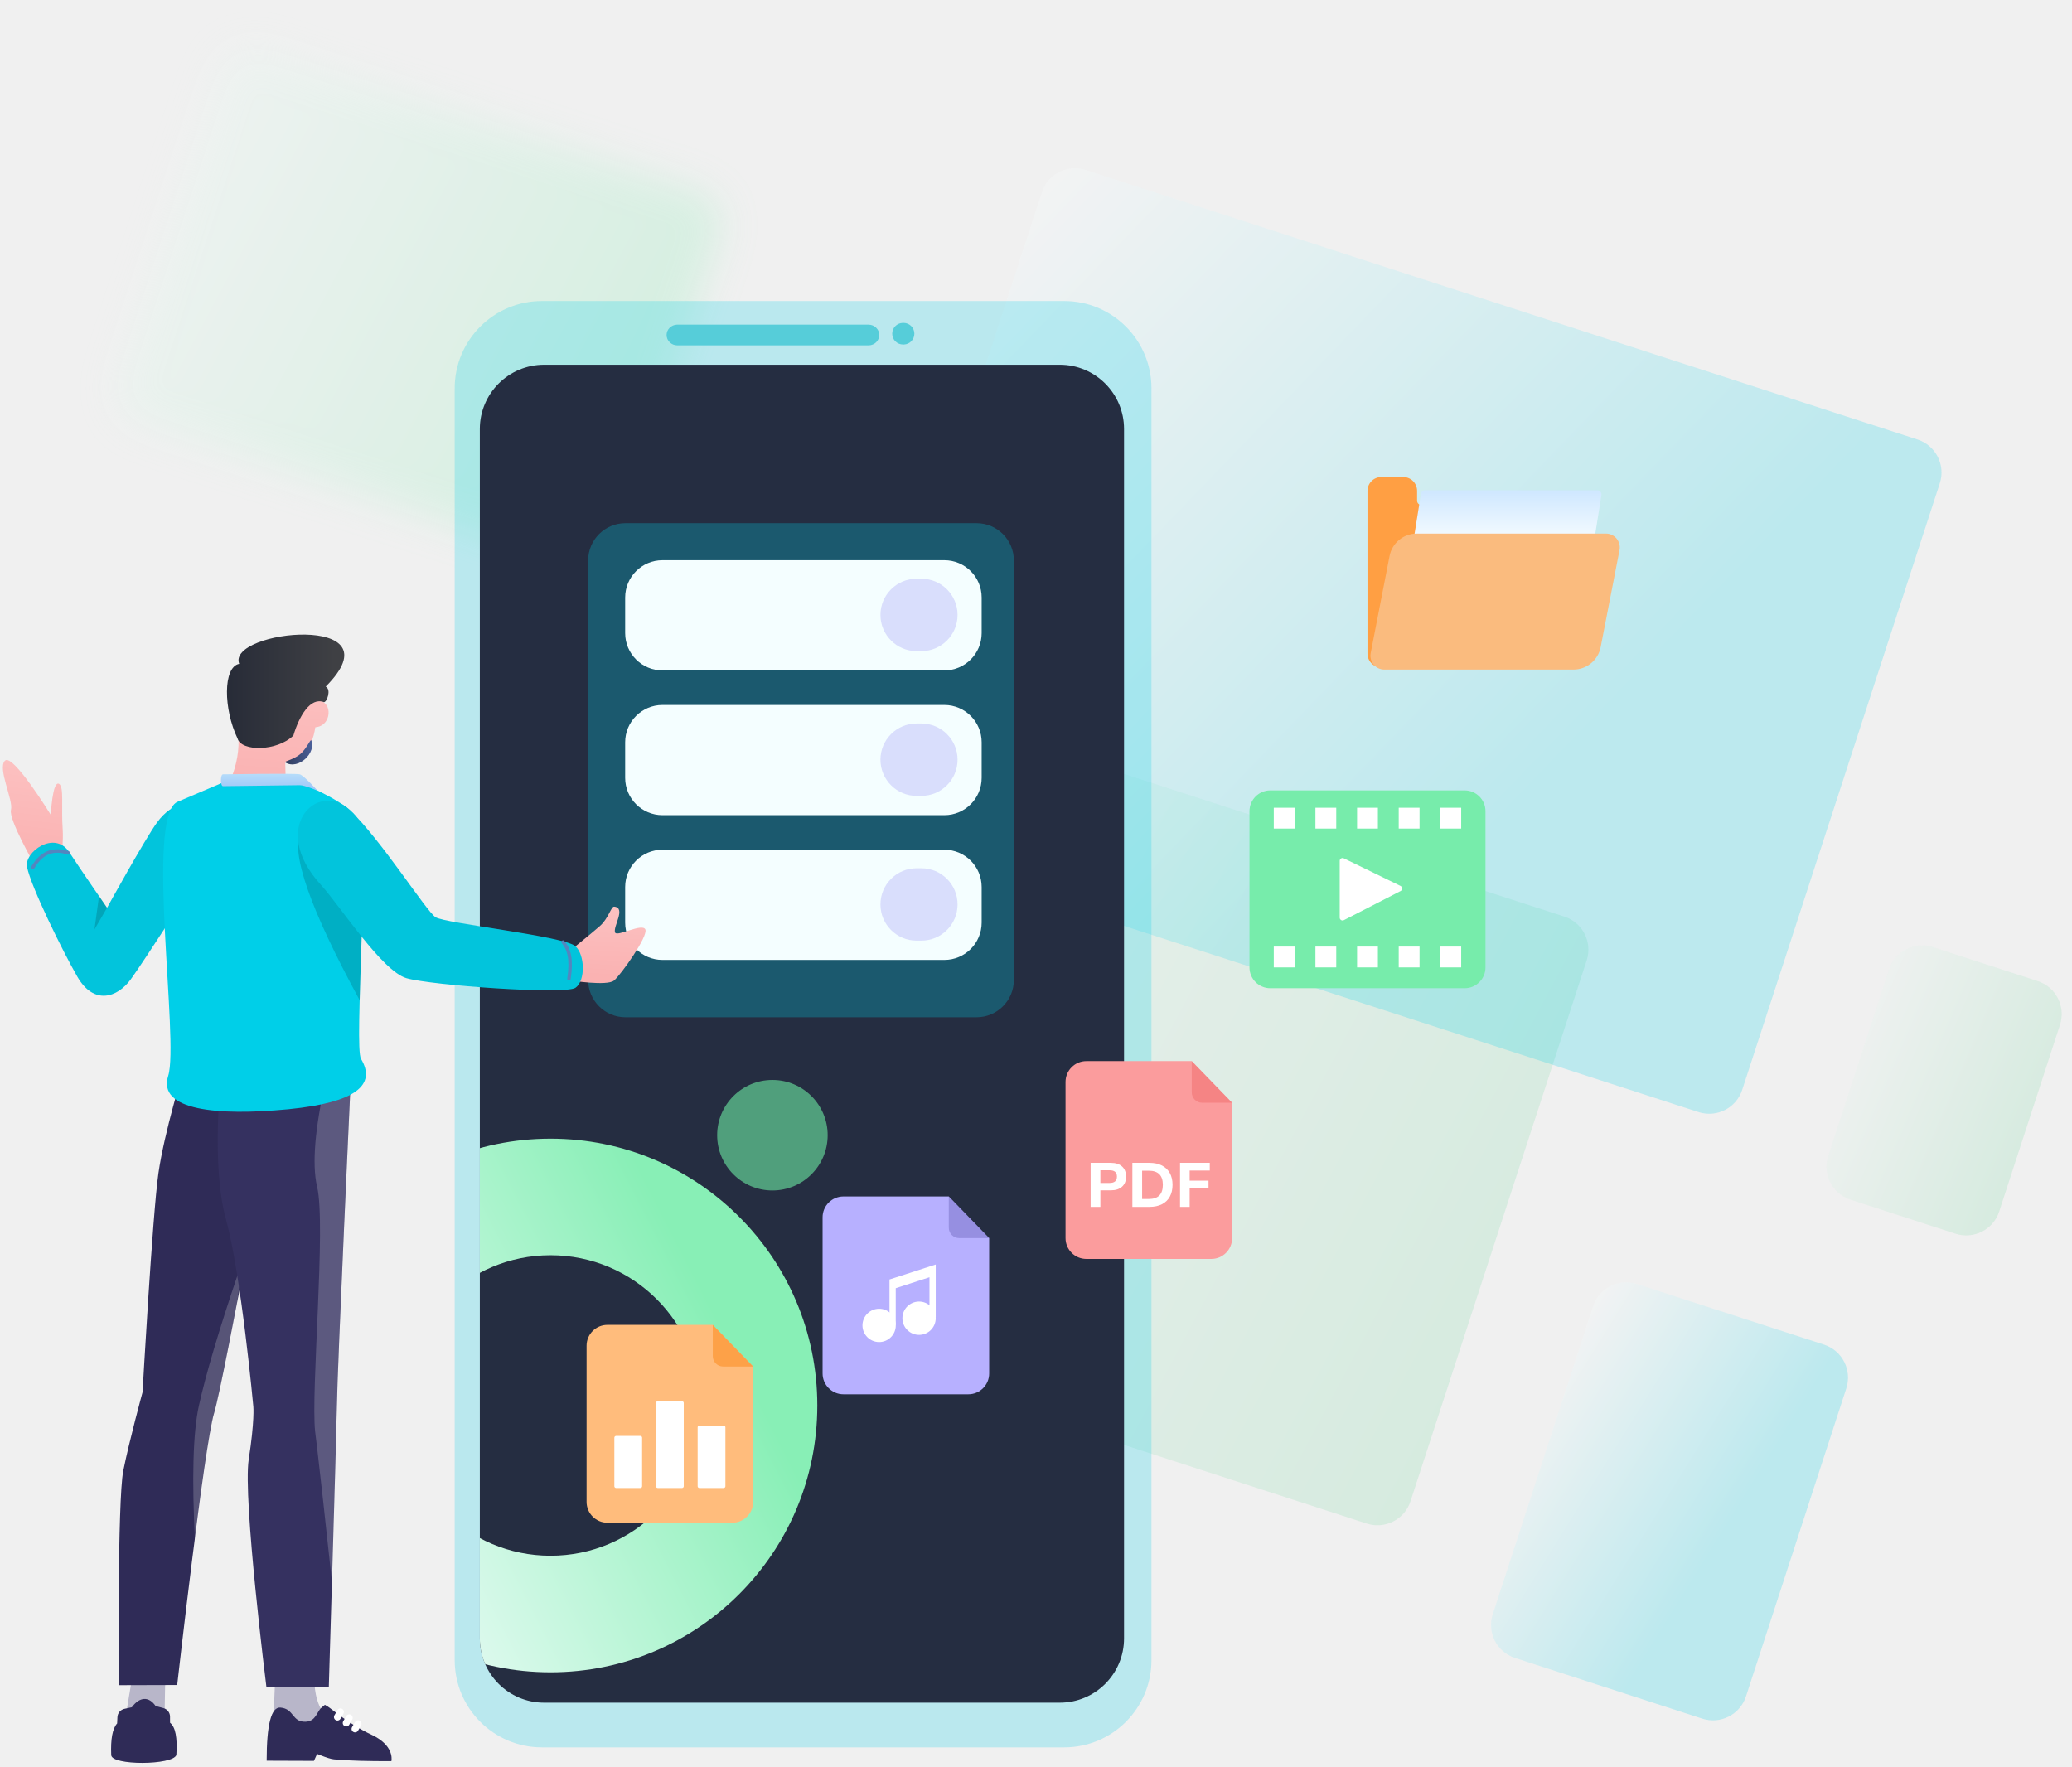
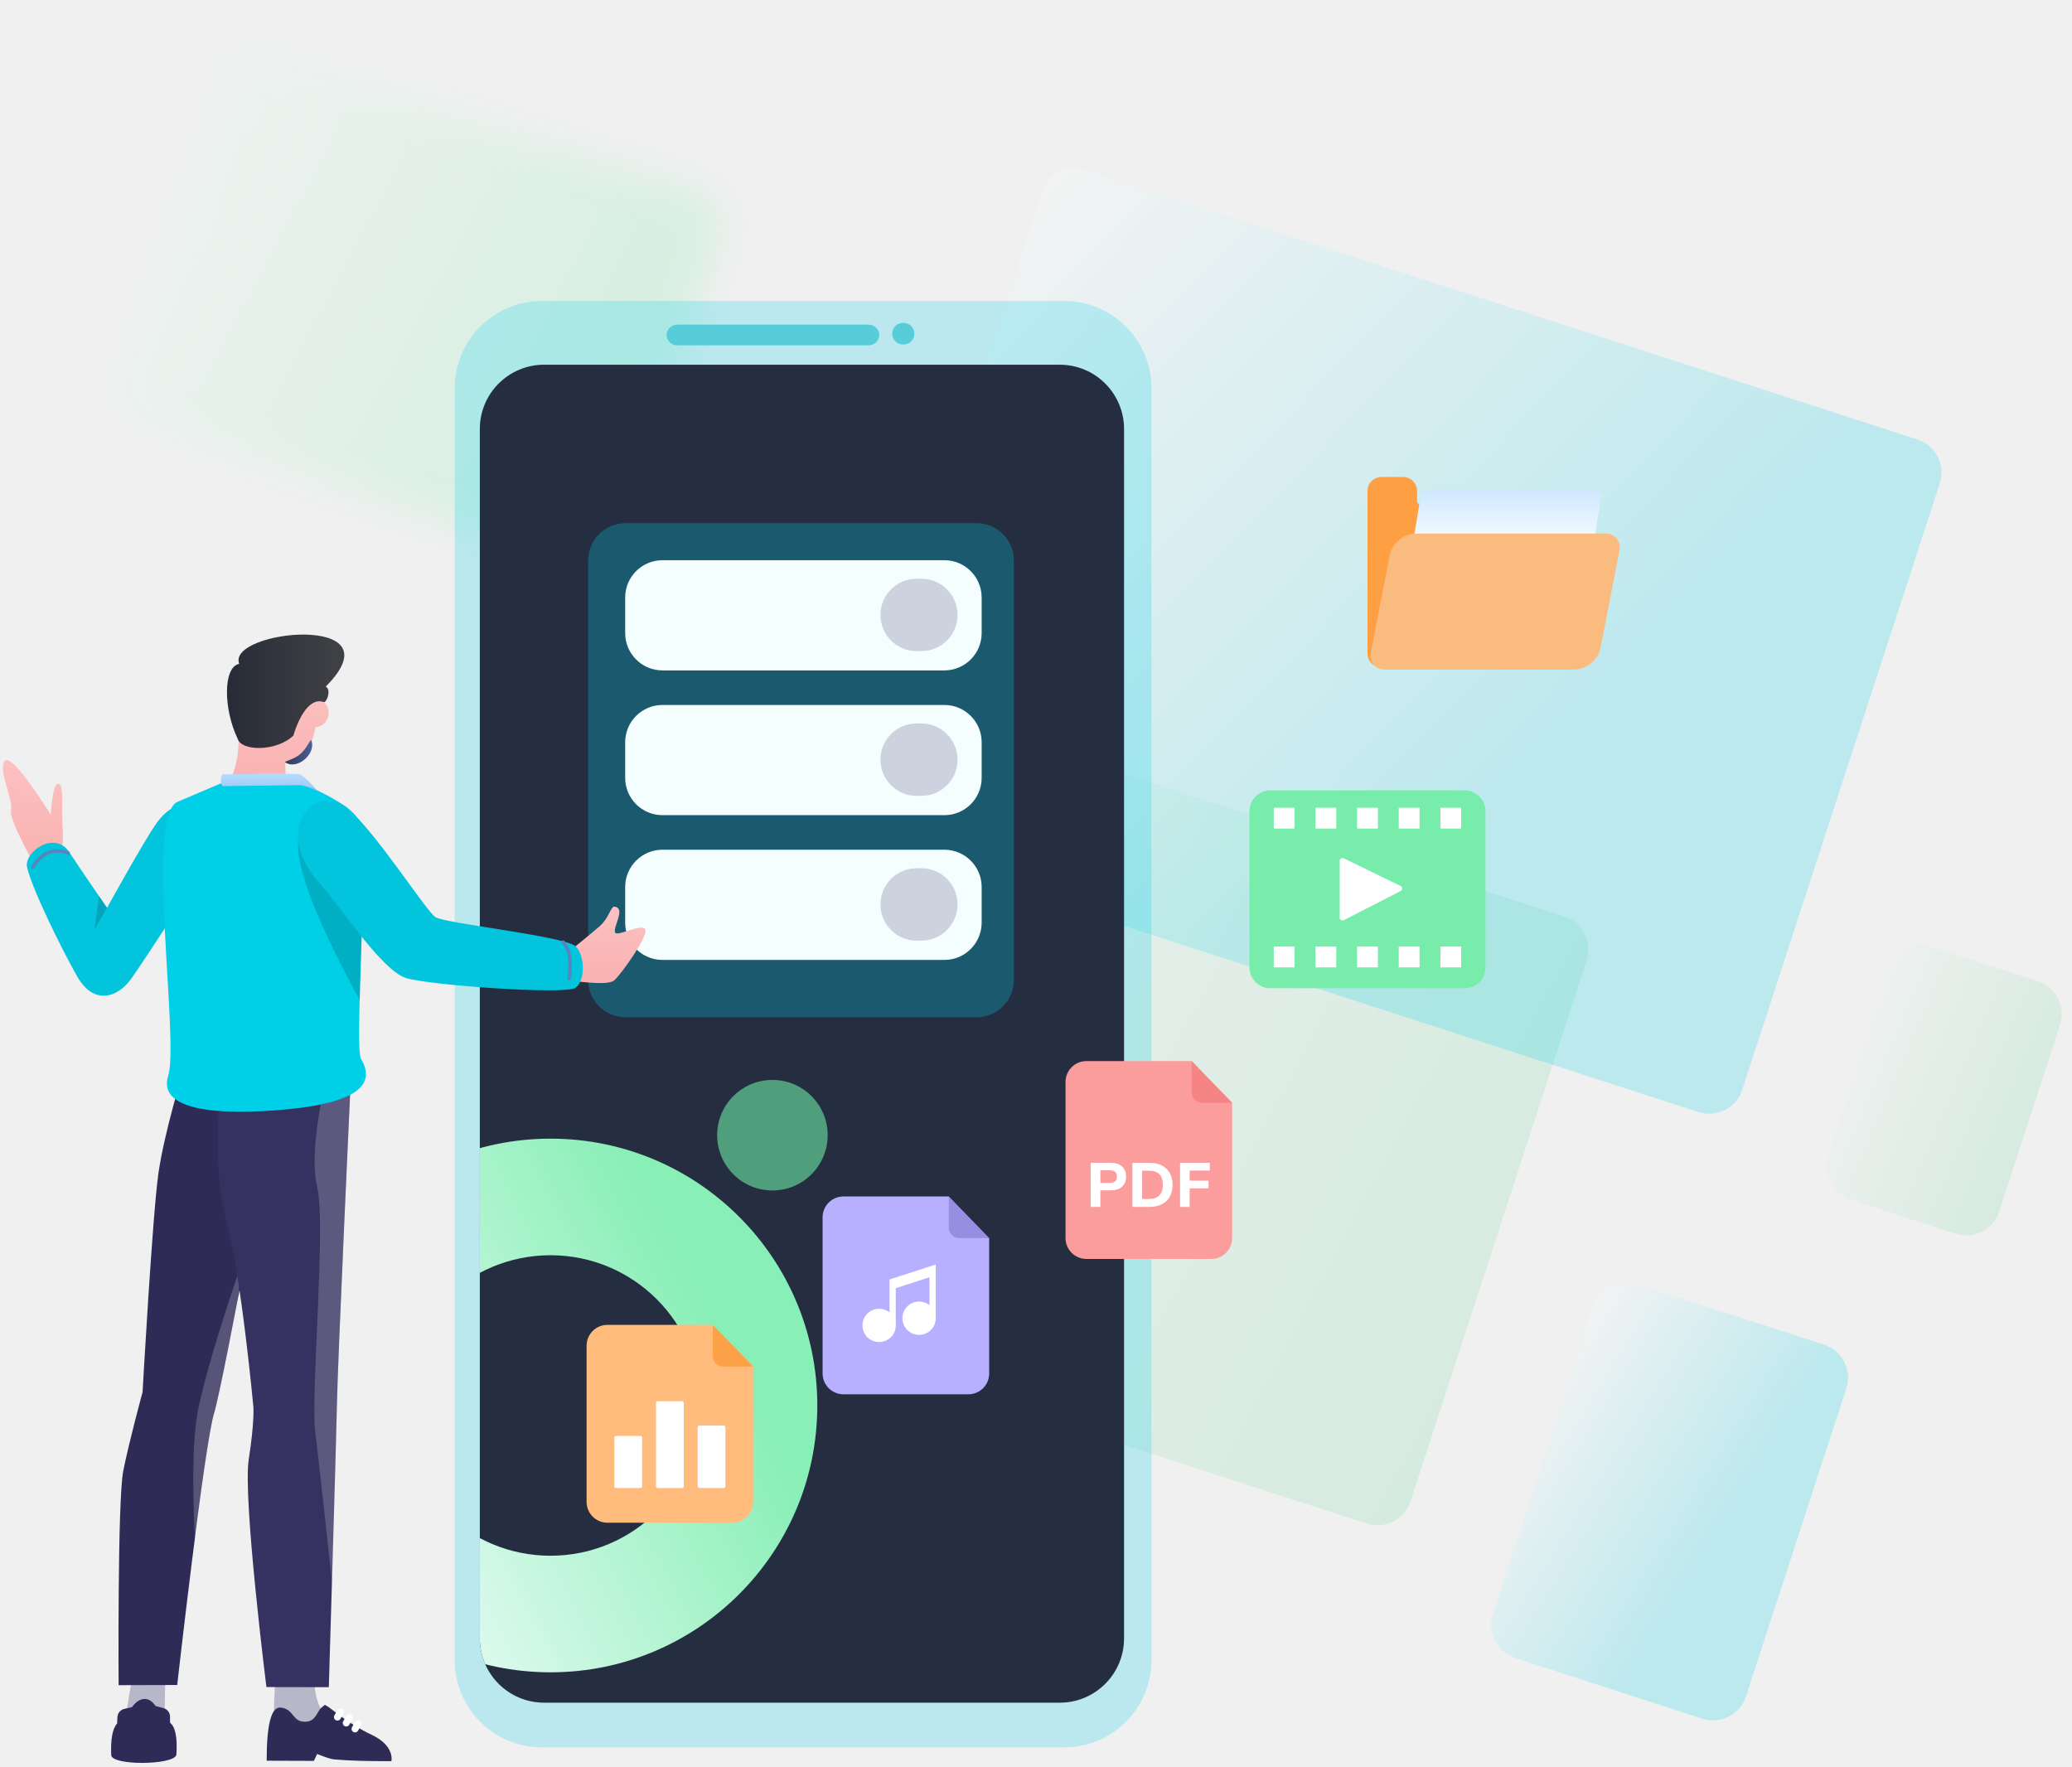
<svg xmlns="http://www.w3.org/2000/svg" width="597" height="509" viewBox="0 0 597 509" fill="none">
  <g id="Illustration">
    <g id="Shape">
      <path id="Rectangle" opacity="0.129" fill-rule="evenodd" clip-rule="evenodd" d="M224.049 201.131C225.758 195.885 231.392 193.014 236.64 194.715L450.75 264.103C456.01 265.808 458.888 271.457 457.175 276.713L406.403 432.568C404.695 437.813 399.06 440.684 393.812 438.983L179.702 369.595C174.443 367.891 171.564 362.242 173.277 356.985L224.049 201.131Z" fill="url(#paint0_linear)" />
      <path id="Rectangle_2" opacity="0.216" fill-rule="evenodd" clip-rule="evenodd" d="M300.198 55.366C301.907 50.121 307.541 47.25 312.79 48.951L552.488 126.631C557.747 128.336 560.626 133.984 558.913 139.241L501.983 314C500.274 319.246 494.64 322.117 489.392 320.416L249.693 242.735C244.434 241.031 241.555 235.382 243.268 230.125L300.198 55.366Z" fill="url(#paint1_linear)" />
      <g id="Rectangle_3" opacity="0.227" filter="url(#filter0_f)">
        <path fill-rule="evenodd" clip-rule="evenodd" d="M63.116 20.796C64.825 15.551 70.459 12.68 75.707 14.381L200.733 54.898C205.992 56.603 208.871 62.252 207.158 67.509L178.249 156.25C176.54 161.496 170.906 164.367 165.658 162.666L40.633 122.148C35.373 120.444 32.495 114.795 34.207 109.538L63.116 20.796Z" fill="url(#paint2_linear)" />
      </g>
      <path id="Rectangle_4" opacity="0.216" fill-rule="evenodd" clip-rule="evenodd" d="M459.01 376.356C460.719 371.11 466.353 368.239 471.601 369.94L525.549 387.423C530.808 389.128 533.686 394.777 531.974 400.034L503.065 488.775C501.356 494.021 495.722 496.891 490.474 495.191L436.526 477.708C431.267 476.003 428.388 470.354 430.101 465.097L459.01 376.356Z" fill="url(#paint3_linear)" />
      <path id="Rectangle_5" opacity="0.129" fill-rule="evenodd" clip-rule="evenodd" d="M544.274 279.284C545.983 274.038 551.617 271.168 556.865 272.869L587.12 282.673C592.38 284.378 595.258 290.027 593.545 295.284L576.03 349.051C574.321 354.297 568.687 357.168 563.439 355.467L533.184 345.662C527.924 343.957 525.046 338.308 526.758 333.052L544.274 279.284Z" fill="url(#paint4_linear)" />
    </g>
    <g id="Cloud Storage">
      <g id="Phone1">
        <path id="Rectangle_6" fill-rule="evenodd" clip-rule="evenodd" d="M131.011 111.871C131.011 97.989 142.265 86.734 156.148 86.734H306.632C320.515 86.734 331.769 97.989 331.769 111.871V478.328C331.769 492.211 320.515 503.465 306.632 503.465H156.148C142.265 503.465 131.011 492.211 131.011 478.328V111.871Z" fill="#00CFE8" fill-opacity="0.225" />
        <g id="Group 52">
          <path id="Rectangle_7" fill-rule="evenodd" clip-rule="evenodd" d="M138.251 123.606C138.251 113.377 146.544 105.084 156.773 105.084H305.349C315.578 105.084 323.87 113.377 323.87 123.606V472.067C323.87 482.296 315.578 490.589 305.349 490.589H156.773C146.544 490.589 138.251 482.296 138.251 472.067V123.606Z" fill="#252D41" />
          <mask id="mask0" mask-type="alpha" maskUnits="userSpaceOnUse" x="138" y="105" width="186" height="386">
            <path id="Rectangle_8" fill-rule="evenodd" clip-rule="evenodd" d="M138.251 123.606C138.251 113.377 146.544 105.084 156.773 105.084H305.349C315.578 105.084 323.87 113.377 323.87 123.606V472.067C323.87 482.296 315.578 490.589 305.349 490.589H156.773C146.544 490.589 138.251 482.296 138.251 472.067V123.606Z" fill="white" />
          </mask>
          <g mask="url(#mask0)">
            <ellipse id="Oval" cx="222.555" cy="327.082" rx="15.921" ry="15.924" fill="#68DE9E" fill-opacity="0.642" />
            <path id="Oval_2" fill-rule="evenodd" clip-rule="evenodd" d="M158.623 328.077C201.076 328.077 235.491 362.498 235.491 404.958C235.491 447.419 201.076 481.839 158.623 481.839C116.171 481.839 81.756 447.419 81.756 404.958C81.756 362.498 116.171 328.077 158.623 328.077ZM158.623 361.666C134.718 361.666 115.339 381.048 115.339 404.958C115.339 428.868 134.718 448.251 158.623 448.251C182.529 448.251 201.908 428.868 201.908 404.958C201.908 381.048 182.529 361.666 158.623 361.666Z" fill="url(#paint5_linear)" />
          </g>
        </g>
        <path id="Path" d="M250.232 93.532C251.95 93.532 253.342 94.869 253.342 96.518C253.342 98.13 252.011 99.444 250.346 99.502L250.232 99.504H195.17C193.453 99.504 192.061 98.167 192.061 96.518C192.061 94.906 193.392 93.592 195.056 93.534L195.17 93.532H250.232Z" fill="#56CDD9" />
        <path id="Path_2" d="M260.346 93.035C262.063 93.035 263.455 94.427 263.455 96.145C263.455 97.824 262.124 99.193 260.46 99.253L260.346 99.255H260.183C258.465 99.255 257.073 97.862 257.073 96.145C257.073 94.465 258.404 93.097 260.069 93.037L260.183 93.035H260.346Z" fill="#56CDD9" />
      </g>
      <g id="Group 28">
        <path id="Rectangle_9" fill-rule="evenodd" clip-rule="evenodd" d="M307.011 311.734C307.011 308.421 309.697 305.734 313.011 305.734H343.375L355.011 317.734V356.734C355.011 360.048 352.324 362.734 349.011 362.734H313.011C309.697 362.734 307.011 360.048 307.011 356.734V311.734Z" fill="#FB9C9D" />
        <path id="PDF" fill-rule="evenodd" clip-rule="evenodd" d="M317.052 347.734V342.964H320.076C321.456 342.964 322.53 342.616 323.298 341.92C324.066 341.224 324.45 340.252 324.45 339.004C324.45 337.756 324.066 336.784 323.298 336.088C322.53 335.392 321.456 335.044 320.076 335.044V335.044H314.244V347.734H317.052ZM319.716 340.84H317.052V337.186H319.716C320.424 337.186 320.952 337.336 321.3 337.636C321.648 337.936 321.822 338.398 321.822 339.022C321.822 340.234 321.12 340.84 319.716 340.84V340.84ZM331.2 347.734C332.592 347.734 333.786 347.482 334.782 346.978C335.778 346.474 336.537 345.745 337.059 344.791C337.581 343.837 337.842 342.7 337.842 341.38C337.842 340.06 337.578 338.926 337.05 337.978C336.522 337.03 335.76 336.304 334.764 335.8C333.768 335.296 332.58 335.044 331.2 335.044V335.044H326.268V347.734H331.2ZM331.002 345.466H329.076V337.312H331.002C333.702 337.312 335.052 338.668 335.052 341.38C335.052 344.104 333.702 345.466 331.002 345.466V345.466ZM342.774 347.734V342.388H348.21V340.174H342.774V337.258H348.57V335.044H340.002V347.734H342.774Z" fill="white" />
        <path id="Path_3" opacity="0.34" d="M355.011 317.734H346.375C344.718 317.734 343.375 316.391 343.375 314.734V305.734L355.011 317.734Z" fill="#EA5455" />
      </g>
      <g id="Group 28_2">
        <path id="Rectangle_10" fill-rule="evenodd" clip-rule="evenodd" d="M169.011 387.734C169.011 384.421 171.697 381.734 175.011 381.734H205.375L217.011 393.734V432.734C217.011 436.048 214.324 438.734 211.011 438.734H175.011C171.697 438.734 169.011 436.048 169.011 432.734V387.734Z" fill="#FFBC7C" />
        <path id="Rectangle_11" fill-rule="evenodd" clip-rule="evenodd" d="M177.011 414.234C177.011 413.958 177.235 413.734 177.511 413.734H184.511C184.787 413.734 185.011 413.958 185.011 414.234V428.234C185.011 428.511 184.787 428.734 184.511 428.734H177.511C177.235 428.734 177.011 428.511 177.011 428.234V414.234Z" fill="white" />
        <path id="Rectangle_12" fill-rule="evenodd" clip-rule="evenodd" d="M189.011 404.234C189.011 403.958 189.235 403.734 189.511 403.734H196.511C196.787 403.734 197.011 403.958 197.011 404.234V428.234C197.011 428.511 196.787 428.734 196.511 428.734H189.511C189.235 428.734 189.011 428.511 189.011 428.234V404.234Z" fill="white" />
        <path id="Rectangle_13" fill-rule="evenodd" clip-rule="evenodd" d="M201.011 411.234C201.011 410.958 201.235 410.734 201.511 410.734H208.511C208.787 410.734 209.011 410.958 209.011 411.234V428.234C209.011 428.511 208.787 428.734 208.511 428.734H201.511C201.235 428.734 201.011 428.511 201.011 428.234V411.234Z" fill="white" />
        <path id="Path_4" opacity="0.733" d="M217.011 393.734H208.375C206.718 393.734 205.375 392.391 205.375 390.734V381.734L217.011 393.734Z" fill="#FC9735" />
      </g>
      <g id="Group 28_3">
        <path id="Rectangle_14" fill-rule="evenodd" clip-rule="evenodd" d="M237.011 350.734C237.011 347.421 239.697 344.734 243.011 344.734H273.375L285.011 356.734V395.734C285.011 399.048 282.324 401.734 279.011 401.734H243.011C239.697 401.734 237.011 399.048 237.011 395.734V350.734Z" fill="#B7B0FF" />
        <g id="Group 31">
          <circle id="Oval_3" cx="253.302" cy="381.884" r="4.8" fill="white" />
          <circle id="Oval_4" cx="264.811" cy="379.813" r="4.8" fill="white" />
          <path id="Path_5" fill-rule="evenodd" clip-rule="evenodd" d="M269.611 364.338V379.451H267.811L267.81 368.012L258.088 371.164V381.74H256.288L256.289 368.655L269.611 364.338Z" fill="white" />
        </g>
        <path id="Path_6" opacity="0.34" d="M285.011 356.734H276.375C274.718 356.734 273.375 355.391 273.375 353.734V344.734L285.011 356.734Z" fill="#564EA6" />
      </g>
      <g id="Group 73">
        <path id="Rectangle_15" opacity="0.273" fill-rule="evenodd" clip-rule="evenodd" d="M292.122 161.486C292.122 155.548 287.308 150.734 281.37 150.734H180.215C174.277 150.734 169.463 155.548 169.463 161.486V282.347C169.463 288.285 174.277 293.099 180.215 293.099H281.37C287.308 293.099 292.122 288.285 292.122 282.347V161.486Z" fill="#00CFE8" />
        <path id="Rectangle_16" fill-rule="evenodd" clip-rule="evenodd" d="M282.845 172.164C282.845 166.225 278.031 161.412 272.093 161.412H190.881C184.943 161.412 180.129 166.225 180.129 172.164V182.414C180.129 188.352 184.943 193.166 190.881 193.166H272.093C278.031 193.166 282.845 188.352 282.845 182.414V172.164Z" fill="#F4FEFF" />
-         <path id="Rectangle_17" fill-rule="evenodd" clip-rule="evenodd" d="M275.9 177.178C275.9 171.419 271.232 166.75 265.473 166.75H264.107C258.348 166.75 253.68 171.419 253.68 177.178V177.178C253.68 182.936 258.348 187.605 264.107 187.605H265.473C271.232 187.605 275.9 182.936 275.9 177.178V177.178Z" fill="#7367F0" fill-opacity="0.21" />
+         <path id="Rectangle_17" fill-rule="evenodd" clip-rule="evenodd" d="M275.9 177.178C275.9 171.419 271.232 166.75 265.473 166.75H264.107C258.348 166.75 253.68 171.419 253.68 177.178V177.178C253.68 182.936 258.348 187.605 264.107 187.605H265.473C271.232 187.605 275.9 182.936 275.9 177.178V177.178Z" fill="#362c63" fill-opacity="0.21" />
        <path id="Rectangle_18" fill-rule="evenodd" clip-rule="evenodd" d="M282.845 213.872C282.845 207.934 278.031 203.12 272.093 203.12H190.881C184.943 203.12 180.129 207.934 180.129 213.872V224.122C180.129 230.06 184.943 234.874 190.881 234.874H272.093C278.031 234.874 282.845 230.06 282.845 224.122V213.872Z" fill="#F4FEFF" />
-         <path id="Rectangle_19" fill-rule="evenodd" clip-rule="evenodd" d="M275.9 218.886C275.9 213.127 271.232 208.459 265.473 208.459H264.107C258.348 208.459 253.68 213.127 253.68 218.886V218.886C253.68 224.645 258.348 229.313 264.107 229.313H265.473C271.232 229.313 275.9 224.645 275.9 218.886V218.886Z" fill="#7367F0" fill-opacity="0.21" />
+         <path id="Rectangle_19" fill-rule="evenodd" clip-rule="evenodd" d="M275.9 218.886C275.9 213.127 271.232 208.459 265.473 208.459H264.107C258.348 208.459 253.68 213.127 253.68 218.886V218.886C253.68 224.645 258.348 229.313 264.107 229.313H265.473C271.232 229.313 275.9 224.645 275.9 218.886V218.886Z" fill="#362c63" fill-opacity="0.21" />
        <path id="Rectangle_20" fill-rule="evenodd" clip-rule="evenodd" d="M282.845 255.58C282.845 249.642 278.031 244.828 272.093 244.828H190.881C184.943 244.828 180.129 249.642 180.129 255.58V265.83C180.129 271.768 184.943 276.582 190.881 276.582H272.093C278.031 276.582 282.845 271.768 282.845 265.83V255.58Z" fill="#F4FEFF" />
-         <path id="Rectangle_21" fill-rule="evenodd" clip-rule="evenodd" d="M275.9 260.594C275.9 254.835 271.232 250.167 265.473 250.167H264.107C258.348 250.167 253.68 254.835 253.68 260.594V260.594C253.68 266.353 258.348 271.021 264.107 271.021H265.473C271.232 271.021 275.9 266.353 275.9 260.594V260.594Z" fill="#7367F0" fill-opacity="0.21" />
+         <path id="Rectangle_21" fill-rule="evenodd" clip-rule="evenodd" d="M275.9 260.594C275.9 254.835 271.232 250.167 265.473 250.167H264.107C258.348 250.167 253.68 254.835 253.68 260.594V260.594C253.68 266.353 258.348 271.021 264.107 271.021H265.473C271.232 271.021 275.9 266.353 275.9 260.594V260.594Z" fill="#362c63" fill-opacity="0.21" />
      </g>
      <g id="Group 37">
        <path id="Rectangle_22" fill-rule="evenodd" clip-rule="evenodd" d="M394.011 141.44C394.011 139.231 395.802 137.44 398.011 137.44L404.306 137.44C406.515 137.44 408.306 139.231 408.306 141.44V144.274C408.306 144.947 408.852 145.493 409.526 145.493H454.937C457.146 145.493 458.937 147.284 458.937 149.493V188.307C458.937 190.517 457.146 192.307 454.937 192.307H398.011C395.802 192.307 394.011 190.517 394.011 188.307V141.44Z" fill="#FF9F43" />
        <path id="Rectangle_23" fill-rule="evenodd" clip-rule="evenodd" d="M409.413 142.277C409.508 141.686 410.018 141.25 410.618 141.25H460.212C460.962 141.25 461.534 141.921 461.416 142.662L453.965 189.375C453.871 189.967 453.36 190.402 452.761 190.402H403.166C402.416 190.402 401.844 189.732 401.962 188.991L409.413 142.277Z" fill="url(#paint6_linear)" />
        <path id="Rectangle_24" fill-rule="evenodd" clip-rule="evenodd" d="M462.705 153.733C465.221 153.733 467.112 156.027 466.632 158.496L461.196 186.453C460.465 190.212 457.172 192.926 453.343 192.926H398.863C396.348 192.926 394.457 190.632 394.937 188.163L400.373 160.206C401.104 156.447 404.396 153.733 408.226 153.733L462.705 153.733Z" fill="#FABB7E" />
      </g>
      <g id="Group 28_4">
        <path id="Rectangle_25" fill-rule="evenodd" clip-rule="evenodd" d="M360.011 233.734C360.011 230.421 362.697 227.734 366.011 227.734H422.011C425.324 227.734 428.011 230.421 428.011 233.734V278.734C428.011 282.048 425.324 284.734 422.011 284.734H366.011C362.697 284.734 360.011 282.048 360.011 278.734V233.734Z" fill="#77ECAB" />
        <path id="Path 6" fill-rule="evenodd" clip-rule="evenodd" d="M387.185 247.306C386.642 247.042 386.011 247.437 386.011 248.04V264.398C386.011 265.008 386.657 265.403 387.2 265.124L403.558 256.729C404.156 256.422 404.147 255.563 403.542 255.269L387.185 247.306Z" fill="white" />
        <rect id="Rectangle_26" x="367.011" y="232.734" width="6" height="6" fill="white" />
        <rect id="Rectangle_27" x="379.011" y="232.734" width="6" height="6" fill="white" />
        <rect id="Rectangle_28" x="391.011" y="232.734" width="6" height="6" fill="white" />
        <rect id="Rectangle_29" x="403.011" y="232.734" width="6" height="6" fill="white" />
        <rect id="Rectangle_30" x="415.011" y="232.734" width="6" height="6" fill="white" />
        <rect id="Rectangle_31" x="367.011" y="272.734" width="6" height="6" fill="white" />
        <rect id="Rectangle_32" x="379.011" y="272.734" width="6" height="6" fill="white" />
        <rect id="Rectangle_33" x="391.011" y="272.734" width="6" height="6" fill="white" />
        <rect id="Rectangle_34" x="403.011" y="272.734" width="6" height="6" fill="white" />
        <rect id="Rectangle_35" x="415.011" y="272.734" width="6" height="6" fill="white" />
      </g>
      <g id="Men3.6">
        <g id="RLeg">
          <path id="Path_7" fill-rule="evenodd" clip-rule="evenodd" d="M38.426 481.193L34.822 502.949L47.251 502.883L47.671 480.852L38.426 481.193Z" fill="#B8B6C9" />
          <path id="Path_8" fill-rule="evenodd" clip-rule="evenodd" d="M33.836 494.736L33.748 496.569C32.421 498.036 31.853 501.069 32.046 505.667C32.046 508.743 49.827 508.652 50.814 505.667C51.151 500.677 50.546 497.579 49 496.373L48.99 494.603C48.984 493.454 48.207 492.452 47.092 492.154L44.841 491.552C42.899 488.729 40.253 488.829 37.985 491.905L35.853 492.365C34.719 492.611 33.891 493.583 33.836 494.736Z" fill="#2F2B57" />
          <path id="Path_9" fill-rule="evenodd" clip-rule="evenodd" d="M80.577 309.683C80.577 309.683 64.507 397.964 61.69 407.157C58.872 416.35 51.057 485.495 51.057 485.495L34.178 485.543C34.178 485.543 33.818 432.316 35.523 423.761C37.228 415.207 41.077 401.119 41.077 401.119C41.077 401.119 43.937 349.974 45.648 338.043C47.358 326.112 52.849 308.428 52.849 308.428L80.577 309.683Z" fill="#2F2B57" />
          <path id="Path_10" fill-rule="evenodd" clip-rule="evenodd" d="M68.347 375.171L69.889 363.155L68.76 366.464C63.143 383.038 59.323 395.903 57.301 405.06C55.6 412.766 55.242 426.07 56.228 444.971L57.349 435.709C58.965 422.593 60.536 411.082 61.647 407.298L61.757 406.931C62.8 403.336 65.401 390.446 68.347 375.171Z" fill="white" fill-opacity="0.192" />
        </g>
        <g id="LLeg">
          <path id="Path_11" fill-rule="evenodd" clip-rule="evenodd" d="M79.252 484.285L90.596 484.361L90.599 484.679C90.636 486.241 91.062 493.131 95.617 495.776L96.526 496.312C101.655 499.385 108.751 504.328 108.751 504.328L78.386 505.361L79.252 484.285Z" fill="#B8B6C9" />
          <path id="Path_12" fill-rule="evenodd" clip-rule="evenodd" d="M80.822 492.002C78.162 491.757 76.832 496.859 76.832 507.308L90.45 507.358L91.373 505.361L92.24 505.709C94.086 506.435 95.398 506.835 96.174 506.911L96.895 506.977C100.713 507.306 106.004 507.461 112.769 507.44L112.791 507.323C112.906 506.615 113.209 502.834 107.329 499.961L107.053 499.829C100.349 496.688 95.438 492.252 94.377 491.662L94.325 491.634C93.375 491.167 93.995 490.903 92.645 492.002C91.295 493.1 91.073 495.987 88.014 496.078C84.078 496.195 84.811 492.369 80.822 492.002Z" fill="#2F2B57" />
          <path id="Path_13" fill-rule="evenodd" clip-rule="evenodd" d="M65.102 351.291C69.453 366.979 72.999 405.29 72.999 405.29C72.999 405.29 73.4 409.326 71.666 420.506C69.933 431.686 76.763 486.088 76.763 486.088L94.739 486.124C94.739 486.124 96.956 413.041 97.061 405.354C97.225 393.369 101.112 310.273 101.112 310.273L63.726 309.422C63.726 309.422 60.751 335.602 65.102 351.291Z" fill="#353160" />
          <path id="Path_14" fill-rule="evenodd" clip-rule="evenodd" d="M91.315 341.72L91.385 342.027C93.968 352.887 89.539 401.015 90.8 412.459L91.302 416.553C92.178 423.91 93.662 437.323 95.751 456.791L96.204 440.495C96.621 425.009 96.974 410.437 97.051 406.005L97.061 405.354C97.225 393.369 101.112 310.274 101.112 310.274L94.118 310.115L93.812 311.459C90.725 325.228 89.892 335.315 91.315 341.72V341.72Z" fill="white" fill-opacity="0.192" />
          <path id="Path 47" d="M97.224 494.737L98.085 493.244" stroke="white" stroke-width="2" stroke-linecap="round" />
          <path id="Path 47_2" d="M99.761 496.443L100.622 494.95" stroke="white" stroke-width="2" stroke-linecap="round" />
          <path id="Path 47_3" d="M102.298 498.149L103.158 496.656" stroke="white" stroke-width="2" stroke-linecap="round" />
        </g>
        <g id="Head">
          <path id="Path_15" fill-rule="evenodd" clip-rule="evenodd" d="M91.976 201.904C95.881 202.331 95.604 209.191 90.851 209.549C89.879 216.162 86.415 219.312 82.19 219.677L82.425 229.679L63.74 229.668C63.74 229.668 69.001 222.602 68.739 212.929C68.477 203.255 68.915 194.168 68.915 194.168L93.116 194.602L91.976 201.904Z" fill="url(#paint7_linear)" />
          <path id="Path_16" fill-rule="evenodd" clip-rule="evenodd" d="M93.85 197.829C95.534 198.642 94.194 202.315 93.341 202.315C89.43 200.769 86.187 206.334 84.539 211.924C79.858 216.513 69.514 216.615 68.445 212.776C64.4 204.367 64.201 192.208 68.922 191.27C65.216 181.498 115.266 176.387 93.85 197.829Z" fill="url(#paint8_linear)" />
          <path id="Path 45" fill-rule="evenodd" clip-rule="evenodd" d="M89.671 213.296C89.479 212.874 88.333 215.759 86.48 217.305C84.562 218.905 81.684 219.373 82.191 219.677C86.081 222.006 91.237 216.729 89.671 213.296Z" fill="url(#paint9_linear)" />
        </g>
        <g id="Group 9">
          <path id="Path_17" fill-rule="evenodd" clip-rule="evenodd" d="M17.512 248.307C17.512 248.307 18.332 242.78 18.072 239.143C17.59 232.416 18.512 226.742 17.022 225.859C15.112 224.727 14.634 234.771 14.634 234.771C14.634 234.771 3.723 217.009 1.448 219.155C-0.826 221.301 3.919 230.635 3.166 233.333C2.414 236.032 9.932 249.086 9.932 249.086L17.512 248.307Z" fill="url(#paint10_linear)" />
          <path id="Path_18" fill-rule="evenodd" clip-rule="evenodd" d="M57.845 251.5C57.845 251.5 41.318 277.207 37.667 282.192C33.837 287.42 27.073 289.736 22.273 281.395C18.028 274.016 8.937 255.539 7.787 249.795C6.929 245.51 15.72 239.122 19.946 245.526C24.172 251.929 30.845 261.558 30.845 261.558C30.845 261.558 41.819 241.677 45.24 236.986C54.466 224.336 68.523 235.695 57.845 251.5Z" fill="#02C4DC" />
          <path id="Path_19" fill-rule="evenodd" clip-rule="evenodd" d="M30.845 261.558L27.213 267.81L28.537 258.16L30.845 261.558Z" fill="black" fill-opacity="0.16" />
          <path id="Path 54" d="M19.639 245.733C15.799 244.519 12.284 245.165 9.478 249.89" stroke="#5386BF" stroke-linecap="round" />
        </g>
        <g id="Group 17">
          <path id="Path_20" fill-rule="evenodd" clip-rule="evenodd" d="M65.765 224.805L85.072 224.93L85.863 225.249C89.047 226.555 100.876 231.64 103.079 235.996C106.761 243.273 101.91 301.581 104.025 305.099C108.486 312.522 102.659 317.64 83.295 319.577L82.704 319.634C62.868 321.525 45.27 319.977 48.464 309.971C51.658 299.965 41.885 235.518 51.049 231.067L65.765 224.805Z" fill="#00CFE8" />
          <path id="Path_21" fill-rule="evenodd" clip-rule="evenodd" d="M86.587 239.572C83.727 245.799 89.408 262.004 103.631 288.188L103.807 282.339C104.272 267.738 104.956 249.941 104.097 240.985C95.114 234.187 89.278 233.715 86.587 239.572Z" fill="black" fill-opacity="0.16" />
          <path id="Rectangle_36" fill-rule="evenodd" clip-rule="evenodd" d="M86.371 223.096C85.17 222.769 65.058 223.096 64.258 223.096C63.459 223.096 63.459 226.514 64.258 226.514C64.747 226.514 70.984 226.421 86.373 226.235C87.761 226.218 91.466 227.788 91.466 227.788C91.466 227.788 87.573 223.424 86.371 223.096Z" fill="url(#paint11_linear)" />
        </g>
        <g id="Group 8">
          <path id="Path_22" fill-rule="evenodd" clip-rule="evenodd" d="M164.395 282.495C164.395 282.495 174.925 284.167 176.911 282.525C178.897 280.884 186.809 269.723 185.945 267.803C185.081 265.883 177.862 269.944 177.247 268.723C176.456 267.154 180.538 261.557 176.961 261.231C176.04 261.147 175.389 264.592 172.795 266.861C170.202 269.13 163.942 274.164 163.942 274.164L164.395 282.495Z" fill="url(#paint12_linear)" />
          <path id="Path_23" fill-rule="evenodd" clip-rule="evenodd" d="M100.761 233.366C109.861 242.024 122.745 262.471 125.491 264.272C128.236 266.073 162.58 269.707 165.814 272.639C168.515 275.089 168.758 282.543 165.814 284.61C162.869 286.678 124.202 283.906 117.11 281.84C110.018 279.774 97.871 260.84 92.445 254.93C77.271 238.403 91.661 224.708 100.761 233.366Z" fill="#02C4DC" />
          <path id="Path 53" d="M162.241 271.439C163.941 273.428 164.799 276.327 163.941 281.991" stroke="#5386BF" stroke-linecap="round" />
        </g>
      </g>
    </g>
  </g>
  <defs>
    <filter id="filter0_f" x="20.241" y="0.302" width="200.882" height="176.442" filterUnits="userSpaceOnUse" color-interpolation-filters="sRGB">
      <feFlood flood-opacity="0" result="BackgroundImageFix" />
      <feBlend mode="normal" in="SourceGraphic" in2="BackgroundImageFix" result="shape" />
      <feGaussianBlur stdDeviation="5.437" result="effect1_foregroundBlur" />
    </filter>
    <linearGradient id="paint0_linear" x1="68.229" y1="395.784" x2="344.215" y2="543.197" gradientUnits="userSpaceOnUse">
      <stop stop-color="#FAFEFF" />
      <stop offset="1" stop-color="#28C76F" />
    </linearGradient>
    <linearGradient id="paint1_linear" x1="167.137" y1="194.207" x2="326.377" y2="347.628" gradientUnits="userSpaceOnUse">
      <stop stop-color="#FAFEFF" />
      <stop offset="1" stop-color="#00CFE8" />
    </linearGradient>
    <linearGradient id="paint2_linear" x1="-31.855" y1="137.056" x2="138.616" y2="228.213" gradientUnits="userSpaceOnUse">
      <stop stop-color="#FAFEFF" />
      <stop offset="1" stop-color="#77ECAB" />
    </linearGradient>
    <linearGradient id="paint3_linear" x1="408.135" y1="456.423" x2="465.347" y2="491.992" gradientUnits="userSpaceOnUse">
      <stop stop-color="#FAFEFF" />
      <stop offset="1" stop-color="#00CFE8" />
    </linearGradient>
    <linearGradient id="paint4_linear" x1="498.344" y1="360.309" x2="559.885" y2="386.659" gradientUnits="userSpaceOnUse">
      <stop stop-color="#FAFEFF" />
      <stop offset="1" stop-color="#28C76F" />
    </linearGradient>
    <linearGradient id="paint5_linear" x1="114.08" y1="508.651" x2="239.749" y2="444.009" gradientUnits="userSpaceOnUse">
      <stop stop-color="#F8FDFF" />
      <stop offset="1" stop-color="#88EFB6" />
    </linearGradient>
    <linearGradient id="paint6_linear" x1="456.573" y1="156.675" x2="456.573" y2="127.744" gradientUnits="userSpaceOnUse">
      <stop stop-color="#F8FDFF" />
      <stop offset="1" stop-color="#AAD4FF" />
    </linearGradient>
    <linearGradient id="paint7_linear" x1="100.036" y1="185.523" x2="96.907" y2="227.81" gradientUnits="userSpaceOnUse">
      <stop stop-color="#FDC6C6" />
      <stop offset="1" stop-color="#FAB2B2" />
    </linearGradient>
    <linearGradient id="paint8_linear" x1="96.431" y1="193.363" x2="58.615" y2="193.363" gradientUnits="userSpaceOnUse">
      <stop stop-color="#3F4044" />
      <stop offset="1" stop-color="#222735" />
    </linearGradient>
    <linearGradient id="paint9_linear" x1="92.418" y1="224.028" x2="77.683" y2="226.341" gradientUnits="userSpaceOnUse">
      <stop stop-color="#4D63A0" />
      <stop offset="1" stop-color="#222735" />
    </linearGradient>
    <linearGradient id="paint10_linear" x1="21.116" y1="211.645" x2="17.121" y2="247.249" gradientUnits="userSpaceOnUse">
      <stop stop-color="#FDC6C6" />
      <stop offset="1" stop-color="#FAB2B2" />
    </linearGradient>
    <linearGradient id="paint11_linear" x1="142.374" y1="216.056" x2="142.318" y2="239.819" gradientUnits="userSpaceOnUse">
      <stop stop-color="#D7FFFF" />
      <stop offset="1" stop-color="#648BF0" />
    </linearGradient>
    <linearGradient id="paint12_linear" x1="189.83" y1="255.87" x2="188.141" y2="282.123" gradientUnits="userSpaceOnUse">
      <stop stop-color="#FDC6C6" />
      <stop offset="1" stop-color="#FAB2B2" />
    </linearGradient>
  </defs>
</svg>
